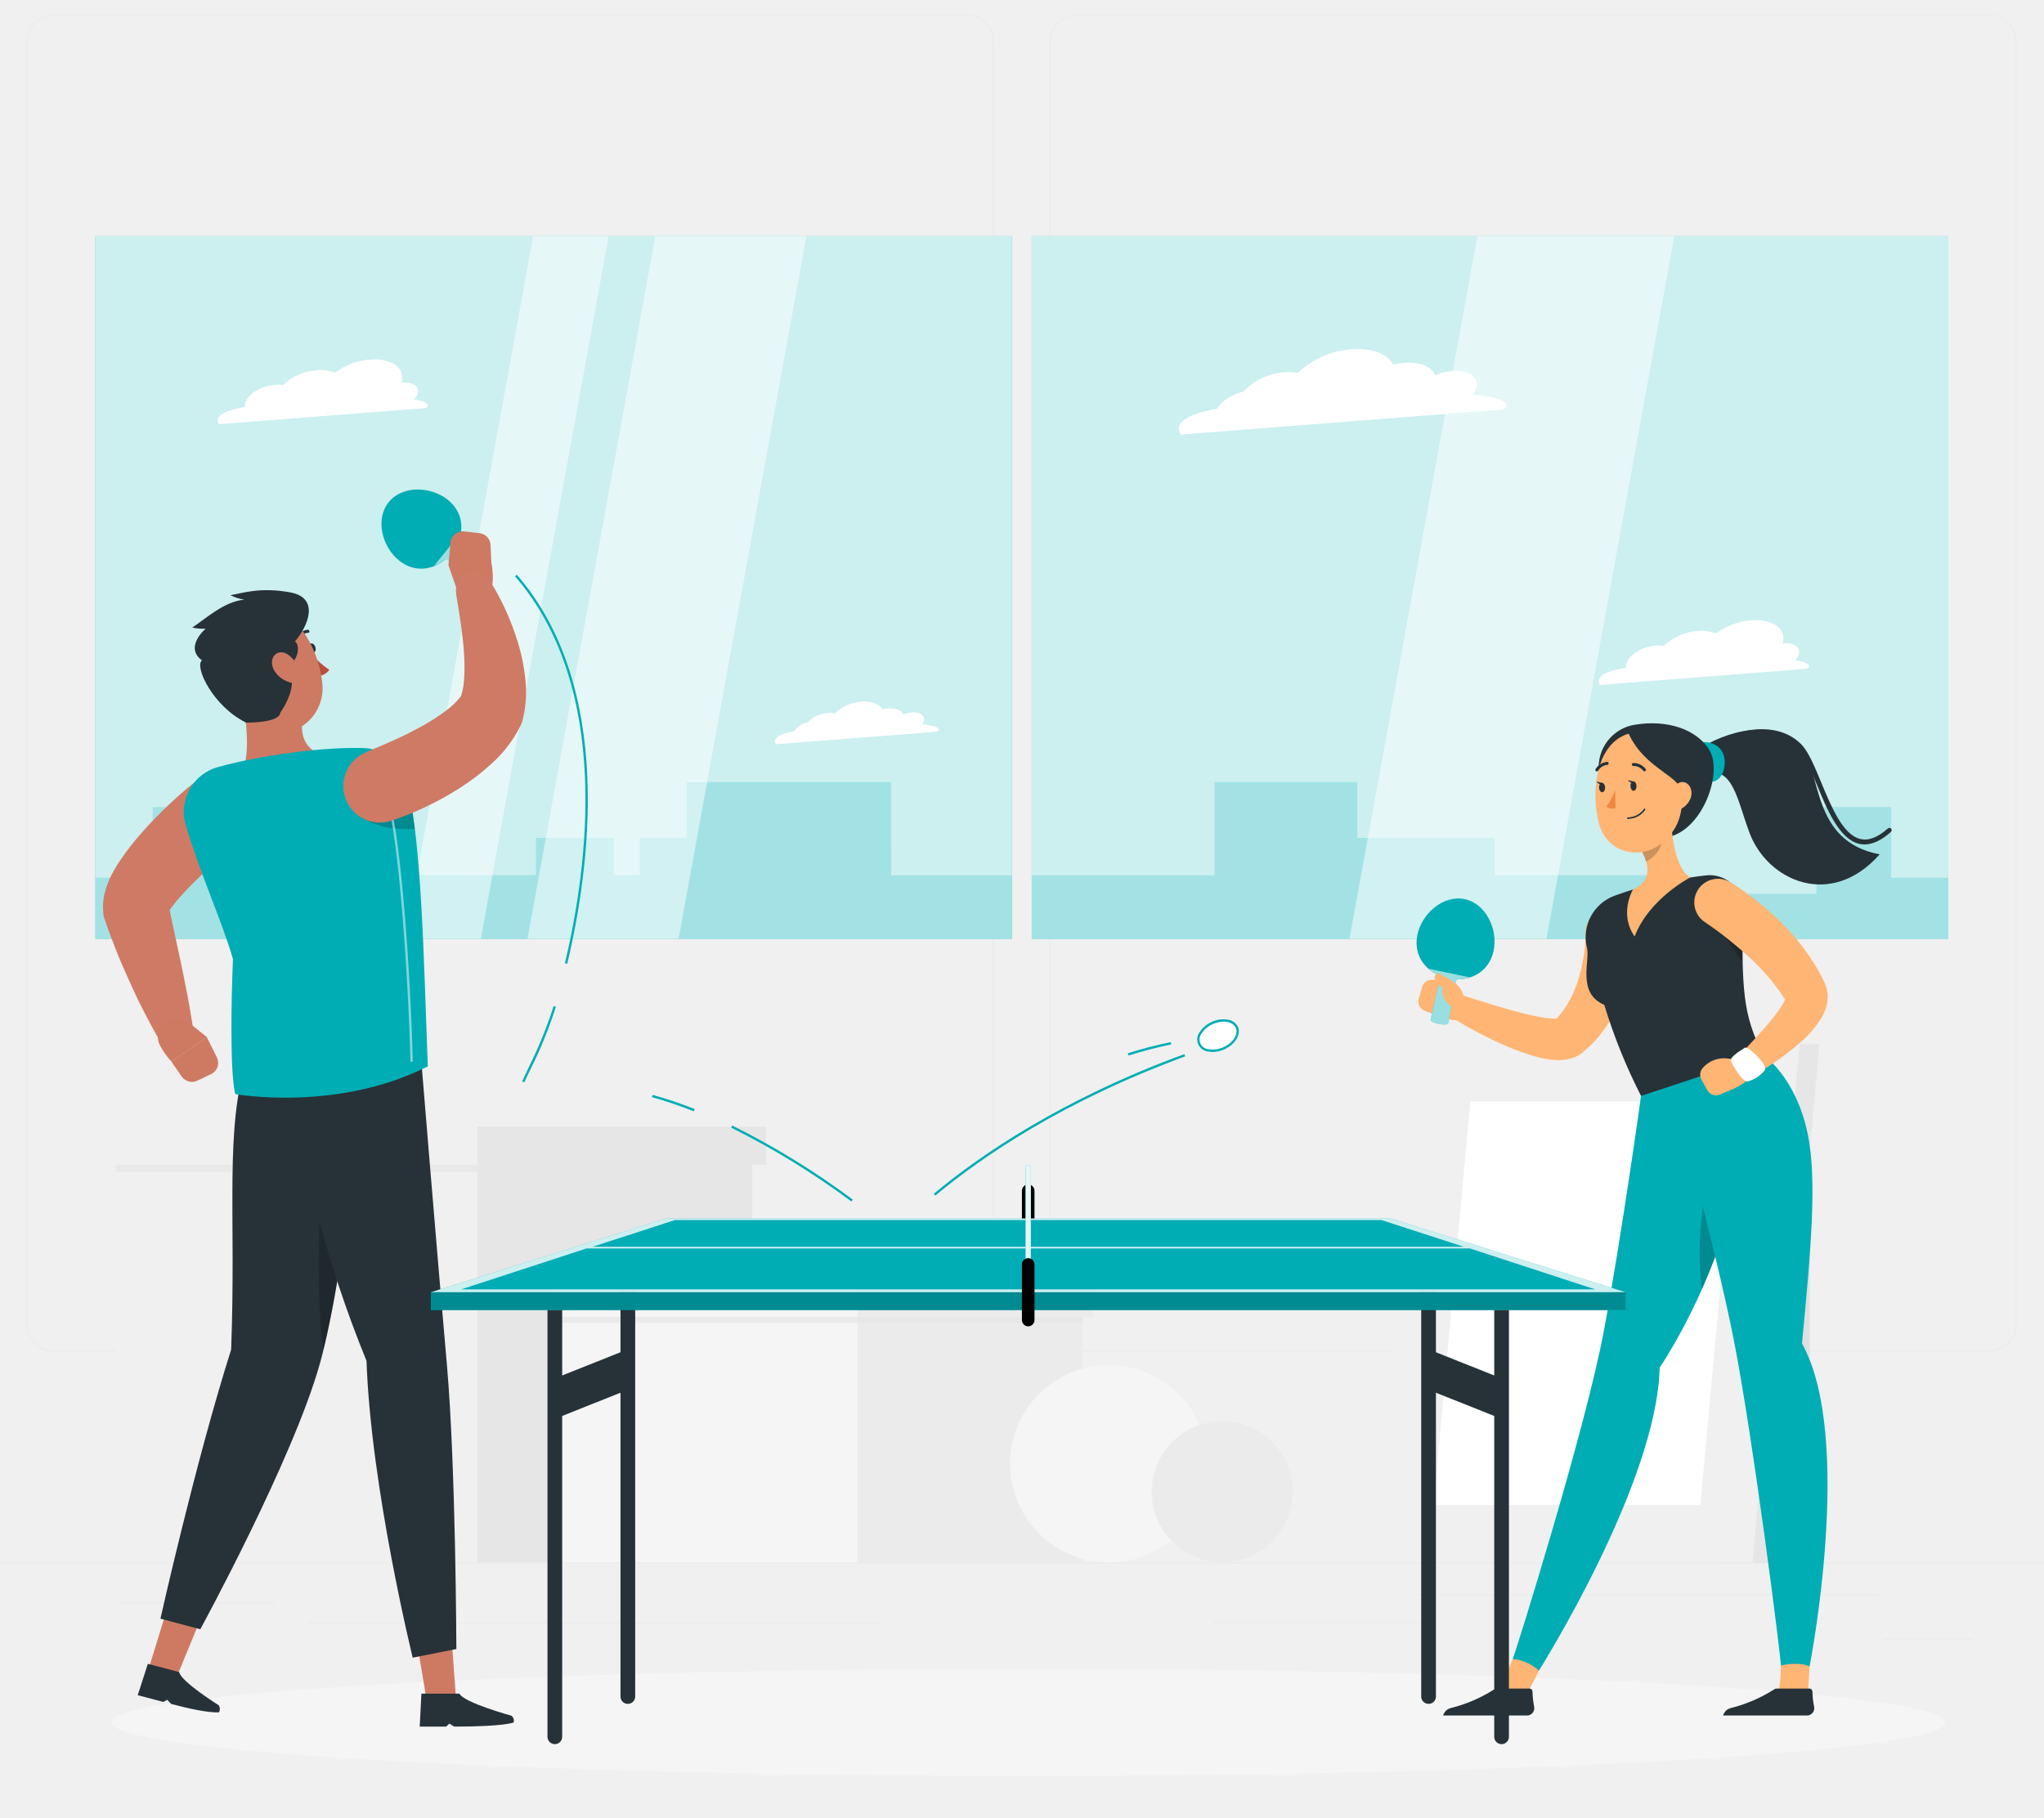
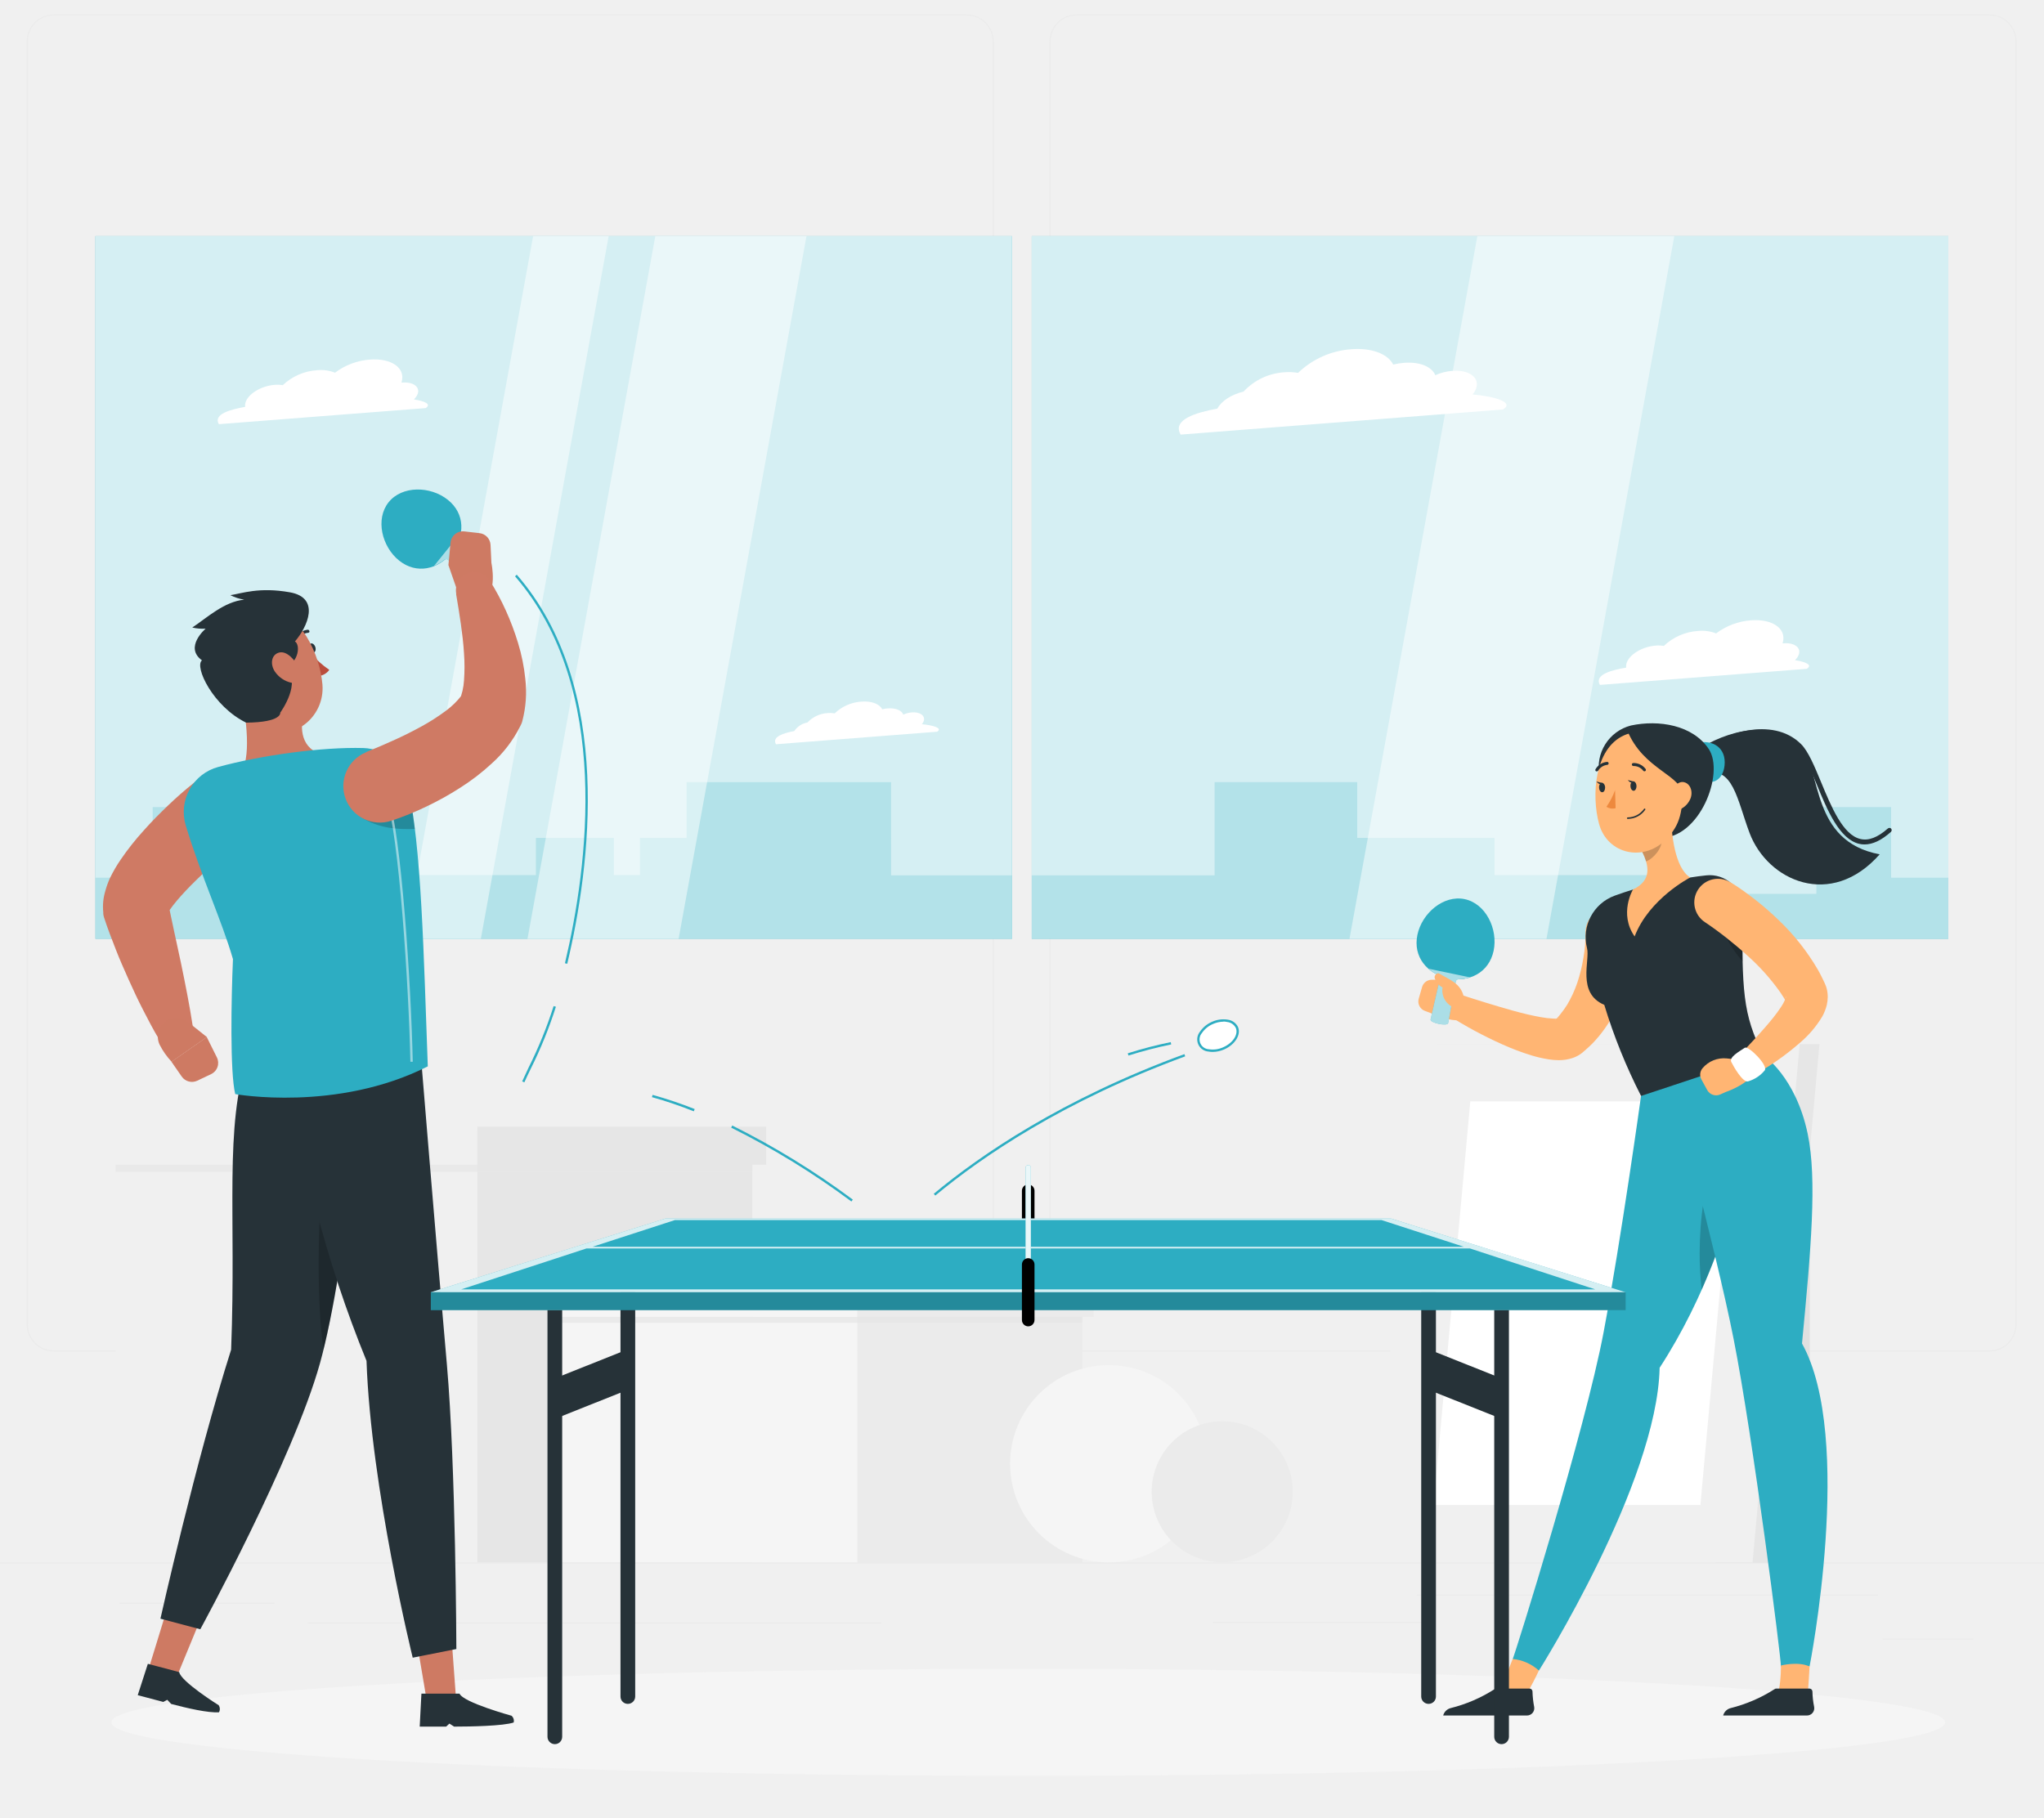
<svg xmlns="http://www.w3.org/2000/svg" width="823" height="732" viewBox="0 0 823 732">
  <defs>
    <clipPath id="clip-path">
      <rect id="Rectangle_54" data-name="Rectangle 54" width="823" height="732" transform="translate(1030 239)" fill="#fff" stroke="#707070" stroke-width="1" />
    </clipPath>
  </defs>
  <g id="Mask_Group_2" data-name="Mask Group 2" transform="translate(-1030 -239)" clip-path="url(#clip-path)">
    <g id="Table_tennis-rafiki" data-name="Table tennis-rafiki" transform="translate(968 140.103)">
      <g id="freepik--background-complete--inject-12">
        <rect id="Rectangle_30" data-name="Rectangle 30" width="952" height="0.476" transform="translate(0 728.09)" fill="#ebebeb" />
        <rect id="Rectangle_31" data-name="Rectangle 31" width="185.83" height="0.476" transform="translate(632.337 741.056)" fill="#ebebeb" />
        <rect id="Rectangle_32" data-name="Rectangle 32" width="88.86" height="0.476" transform="translate(550.256 752.061)" fill="#ebebeb" />
        <rect id="Rectangle_33" data-name="Rectangle 33" width="36.538" height="0.476" transform="translate(820.072 758.725)" fill="#ebebeb" />
        <rect id="Rectangle_34" data-name="Rectangle 34" width="176.177" height="0.476" transform="translate(240.799 752.289)" fill="#ebebeb" />
        <rect id="Rectangle_35" data-name="Rectangle 35" width="37.89" height="0.476" transform="translate(185.964 752.289)" fill="#ebebeb" />
        <rect id="Rectangle_36" data-name="Rectangle 36" width="62.565" height="0.476" transform="translate(110.032 744.255)" fill="#ebebeb" />
        <path id="Path_155" data-name="Path 155" d="M451.248,643.171H83.6A10.872,10.872,0,0,1,72.752,632.3V115.5A10.872,10.872,0,0,1,83.6,104.72H451.248a10.872,10.872,0,0,1,10.872,10.872V632.3A10.872,10.872,0,0,1,451.248,643.171ZM83.6,105.1a10.4,10.4,0,0,0-10.377,10.4V632.3A10.4,10.4,0,0,0,83.6,642.7H451.248a10.415,10.415,0,0,0,10.4-10.4V115.5a10.415,10.415,0,0,0-10.4-10.4Z" fill="#ebebeb" />
        <path id="Path_156" data-name="Path 156" d="M863.1,643.171H495.44A10.891,10.891,0,0,1,484.568,632.3V115.5A10.891,10.891,0,0,1,495.44,104.72H863.1A10.872,10.872,0,0,1,873.936,115.5V632.3A10.872,10.872,0,0,1,863.1,643.171ZM495.44,105.1a10.415,10.415,0,0,0-10.4,10.4V632.3a10.415,10.415,0,0,0,10.4,10.4H863.1a10.415,10.415,0,0,0,10.4-10.4V115.5a10.415,10.415,0,0,0-10.4-10.4Z" fill="#ebebeb" />
        <rect id="Rectangle_37" data-name="Rectangle 37" width="110.775" height="160.145" transform="translate(254.146 567.925)" fill="#e6e6e6" />
        <rect id="Rectangle_38" data-name="Rectangle 38" width="145.58" height="160.145" transform="translate(254.165 728.09) rotate(180)" fill="#f0f0f0" />
        <rect id="Rectangle_39" data-name="Rectangle 39" width="256.355" height="16.584" transform="translate(108.566 554.292)" fill="#e6e6e6" opacity="0.7" />
        <rect id="Rectangle_40" data-name="Rectangle 40" width="116.353" height="15.327" transform="translate(254.146 552.598)" fill="#e6e6e6" />
        <rect id="Rectangle_41" data-name="Rectangle 41" width="151.178" height="15.327" transform="translate(254.146 567.925) rotate(180)" fill="#f0f0f0" />
        <rect id="Rectangle_42" data-name="Rectangle 42" width="90.63" height="98.856" transform="translate(407.17 629.234)" fill="#ebebeb" />
        <rect id="Rectangle_43" data-name="Rectangle 43" width="119.095" height="98.856" transform="translate(407.17 728.071) rotate(180)" fill="#f5f5f5" />
        <rect id="Rectangle_44" data-name="Rectangle 44" width="209.726" height="13.576" transform="translate(288.056 618.057)" fill="#e6e6e6" opacity="0.7" />
        <rect id="Rectangle_45" data-name="Rectangle 45" width="95.2" height="12.547" transform="translate(407.17 616.687)" fill="#ebebeb" />
        <rect id="Rectangle_46" data-name="Rectangle 46" width="123.684" height="12.547" transform="translate(407.17 629.215) rotate(180)" fill="#f5f5f5" />
        <circle id="Ellipse_3" data-name="Ellipse 3" cx="39.717" cy="39.717" r="39.717" transform="translate(468.708 648.655)" fill="#f5f5f5" />
        <circle id="Ellipse_4" data-name="Ellipse 4" cx="28.408" cy="28.408" r="28.408" transform="translate(525.713 671.255)" fill="#ebebeb" />
        <rect id="Rectangle_47" data-name="Rectangle 47" width="38.004" height="176.634" transform="translate(752.689 551.456)" fill="#e0e0e0" />
        <path id="Path_157" data-name="Path 157" d="M621.961,728.09H775.613L794.6,519.373H640.963Z" fill="#e6e6e6" />
        <path id="Path_158" data-name="Path 158" d="M614.021,728.09H767.655l18.983-208.716H633Z" fill="#f0f0f0" />
        <path id="Path_159" data-name="Path 159" d="M746.654,704.975l14.794-162.506H654L639.23,704.975Z" fill="#fff" />
      </g>
      <g id="freepik--Shadow--inject-12">
        <ellipse id="freepik--path--inject-12" cx="369.167" cy="21.553" rx="369.167" ry="21.553" transform="translate(106.833 770.968)" fill="#f5f5f5" />
      </g>
      <g id="freepik--Window--inject-12">
-         <rect id="Rectangle_48" data-name="Rectangle 48" width="369.052" height="282.953" transform="translate(477.428 193.999)" fill="#00adb5" />
+         <rect id="Rectangle_48" data-name="Rectangle 48" width="369.052" height="282.953" transform="translate(477.428 193.999)" fill="#2DADC2" />
        <rect id="Rectangle_49" data-name="Rectangle 49" width="369.052" height="282.953" transform="translate(477.428 193.999)" fill="#fff" opacity="0.8" />
-         <rect id="Rectangle_50" data-name="Rectangle 50" width="369.052" height="282.953" transform="translate(100.436 193.999)" fill="#00adb5" />
+         <rect id="Rectangle_50" data-name="Rectangle 50" width="369.052" height="282.953" transform="translate(100.436 193.999)" fill="#2DADC2" />
        <rect id="Rectangle_51" data-name="Rectangle 51" width="369.052" height="282.953" transform="translate(100.436 193.999)" fill="#fff" opacity="0.8" />
        <g id="Group_5" data-name="Group 5" opacity="0.2">
-           <path id="Path_160" data-name="Path 160" d="M420.784,413.872H338.436V436.34H319.663v14.984H309.172V436.34h-31.4v14.984H220.636v7.54H153.6V423.926H123.474v28.427H100.436v24.6H469.488V451.419h-48.7Z" fill="#00adb5" />
+           <path id="Path_160" data-name="Path 160" d="M420.784,413.872H338.436V436.34H319.663v14.984H309.172V436.34h-31.4v14.984H220.636v7.54H153.6V423.926H123.474v28.427H100.436v24.6H469.488V451.419h-48.7Z" fill="#2DADC2" />
        </g>
        <path id="Path_161" data-name="Path 161" d="M335.237,476.99H274.385L325.851,194h60.871Z" fill="#fff" opacity="0.5" />
-         <path id="Path_162" data-name="Path 162" d="M823.442,452.352V423.926h-30.1v34.938H726.281v-7.54H663.772V436.34H608.48V413.872H551.056v37.547H477.428v25.533H846.48v-24.6Z" fill="#00adb5" opacity="0.2" />
+         <path id="Path_162" data-name="Path 162" d="M823.442,452.352V423.926h-30.1v34.938H726.281v-7.54H663.772V436.34H608.48V413.872H551.056v37.547H477.428v25.533H846.48v-24.6Z" fill="#2DADC2" opacity="0.2" />
        <path id="Path_163" data-name="Path 163" d="M684.678,476.99H605.358L656.842,194h79.3Z" fill="#fff" opacity="0.5" />
        <path id="Path_164" data-name="Path 164" d="M255.612,476.99H225.186L276.651,194h30.426Z" fill="#fff" opacity="0.5" />
        <path id="Path_165" data-name="Path 165" d="M552.16,263.456c1.618-3.084,5.712-5.712,10.548-6.854a24.447,24.447,0,0,1,16.489-7.787,21.137,21.137,0,0,1,5.464.248,34.272,34.272,0,0,1,21.439-9.52c8.339-.647,14.661,1.9,16.869,6.169a27.283,27.283,0,0,1,4.322-.7c6.417-.5,11.234,1.58,12.624,4.988a20.43,20.43,0,0,1,6.835-1.752c6.531-.514,10.872,2.494,9.71,6.721a7.787,7.787,0,0,1-1.542,2.78c9.33.857,16.908,3.2,12.243,6.055h0l-129.777,10.11h0C533.844,267.874,543.668,265,552.16,263.456Z" fill="#fff" />
        <path id="Path_166" data-name="Path 166" d="M381.828,393.29a7.978,7.978,0,0,1,5.274-3.427,12.148,12.148,0,0,1,8.244-3.808,9.73,9.73,0,0,1,2.723.133,17.136,17.136,0,0,1,10.72-4.741c4.17-.324,7.33.952,8.435,3.084a13.693,13.693,0,0,1,2.152-.343c3.218-.267,5.712.781,6.321,2.494a10.359,10.359,0,0,1,3.427-.895c3.256-.248,5.426,1.257,4.855,3.37a3.922,3.922,0,0,1-.781,1.39c4.665.438,8.454,1.6,6.131,3.027h0l-64.888,5.046h0C372.689,395.5,377.6,394.128,381.828,393.29Z" fill="#fff" />
        <path id="Path_167" data-name="Path 167" d="M716.761,367.758a4.074,4.074,0,0,1,.114-1.637c.99-3.56,6.264-6.8,11.786-7.235a13.1,13.1,0,0,1,3.275.133A21.934,21.934,0,0,1,745.625,353a15.536,15.536,0,0,1,7.349.99,26.446,26.446,0,0,1,13.975-5.274c8.663-.685,14.432,3.313,12.89,8.911l-.114.343h.4c4.189-.343,6.988,1.6,6.226,4.3a5.522,5.522,0,0,1-1.637,2.475c4.4.724,7.235,1.9,4.779,3.5h0l-83.3,6.474h0C703.795,370.518,711.163,368.71,716.761,367.758Z" fill="#fff" />
        <path id="Path_168" data-name="Path 168" d="M160.7,262.752a3.808,3.808,0,0,1,.114-1.637c.99-3.56,6.264-6.8,11.786-7.235a12.947,12.947,0,0,1,3.256.133A21.991,21.991,0,0,1,189.543,248a15.536,15.536,0,0,1,7.349.99,26.447,26.447,0,0,1,13.975-5.274c8.663-.685,14.432,3.313,12.871,8.911a2.418,2.418,0,0,1-.114.343h.4c4.189-.343,6.988,1.6,6.245,4.3a5.712,5.712,0,0,1-1.637,2.475c4.4.7,7.216,1.9,4.76,3.5h0l-83.281,6.474h0C147.731,265.589,155.081,263.761,160.7,262.752Z" fill="#fff" />
      </g>
      <g id="freepik--character-1--inject-12">
        <path id="Path_169" data-name="Path 169" d="M131.052,740.98c-4.436,14.585-9.2,29.969-9.2,29.969l11.272,3.351L144.38,747Z" fill="#ce7a63" />
        <path id="Path_170" data-name="Path 170" d="M228.842,754.346c2.589,15.042,5.236,30.94,5.236,30.94l11.557-2.075-2.171-29.455Z" fill="#ce7a63" />
-         <path id="Path_171" data-name="Path 171" d="M242.322,300.185c7.007,5.6,6.95,14.547,1.542,21.306s-14.128,8.777-21.134,3.18-9.672-16.736-4.265-23.5S235.3,294.568,242.322,300.185Z" fill="#00adb5" />
-         <path id="Path_172" data-name="Path 172" d="M247.52,313.456l-10.739,13.328a15.92,15.92,0,0,0,4.151-2.437,1.123,1.123,0,0,1,1.428,0l13.023,10.948c1.123.952,5.712-4.76,4.512-5.712l-13.537-10.3a1.123,1.123,0,0,1-.324-1.39,15.956,15.956,0,0,0,1.485-4.436Z" fill="#00adb5" />
+         <path id="Path_171" data-name="Path 171" d="M242.322,300.185c7.007,5.6,6.95,14.547,1.542,21.306s-14.128,8.777-21.134,3.18-9.672-16.736-4.265-23.5S235.3,294.568,242.322,300.185Z" fill="#2DADC2" />
+         <path id="Path_172" data-name="Path 172" d="M247.52,313.456l-10.739,13.328a15.92,15.92,0,0,0,4.151-2.437,1.123,1.123,0,0,1,1.428,0l13.023,10.948c1.123.952,5.712-4.76,4.512-5.712l-13.537-10.3a1.123,1.123,0,0,1-.324-1.39,15.956,15.956,0,0,0,1.485-4.436Z" fill="#2DADC2" />
        <path id="Path_173" data-name="Path 173" d="M247.52,313.456l-10.739,13.328a15.92,15.92,0,0,0,4.151-2.437,1.123,1.123,0,0,1,1.428,0l13.023,10.948c1.123.952,5.712-4.76,4.512-5.712l-13.537-10.3a1.123,1.123,0,0,1-.324-1.39,15.956,15.956,0,0,0,1.485-4.436Z" fill="#fff" opacity="0.6" />
        <path id="Path_174" data-name="Path 174" d="M158.756,436.816l-9.025,8.244c-3.046,2.761-5.979,5.6-8.835,8.378s-5.522,5.617-7.749,8.244c-1.1,1.276-2.037,2.589-2.666,3.465-.3.438-.5.781-.552.743s.1-.5,0-2.113l-.381-2.113c.819,4,1.656,8.168,2.57,12.319l2.723,12.624c1.752,8.492,3.5,17.136,4.8,25.742h0a7.426,7.426,0,0,1-13.709,4.893c-2.3-3.808-4.341-7.787-6.378-11.748s-3.9-7.959-5.712-12-3.618-8.111-5.236-12.281-3.275-8.378-4.7-12.795a7.083,7.083,0,0,1-.324-1.5v-.609a21.858,21.858,0,0,1,.8-8.53,34.765,34.765,0,0,1,1.9-5.274,57.121,57.121,0,0,1,4.36-7.5,106.624,106.624,0,0,1,9.177-11.6c3.142-3.56,6.4-6.816,9.71-10s6.645-6.131,10.434-9.158A14.7,14.7,0,0,1,159,436.587Z" fill="#cf7a64" />
        <path id="Path_175" data-name="Path 175" d="M137.7,510.481l7.616,6.074-14.223,9.92a29.243,29.243,0,0,1-4.836-6.892,7.616,7.616,0,0,1,3.5-10.015h0a7.616,7.616,0,0,1,7.94.914Z" fill="#ce7a63" />
        <path id="Path_176" data-name="Path 176" d="M146.989,531.464l-5.56,2.647a5.007,5.007,0,0,1-6.264-1.675l-4.132-5.96,14.223-9.92,4.056,8.149a4.989,4.989,0,0,1-2.323,6.759Z" fill="#ce7a63" />
        <path id="Path_177" data-name="Path 177" d="M259.858,325.584l-.343-7.235a5.007,5.007,0,0,0-4.417-4.741l-6.112-.7a5.008,5.008,0,0,0-5.579,4.493l-.857,9.063,4.741,13.652,8.739.952C262.638,338.379,259.858,325.584,259.858,325.584Z" fill="#ce7a63" />
        <path id="Path_178" data-name="Path 178" d="M117.458,781.573l10.3,2.723,1.58-.857,1.6,1.676c6.283,1.656,14.832,3.656,19.23,3.351a2.7,2.7,0,0,0-.133-2.856s-15.232-9.52-15.879-13.328l-12.624-3.332" fill="#263238" />
        <path id="Path_179" data-name="Path 179" d="M230.993,794.235h10.643l1.314-1.219,1.9,1.219c6.493,0,19.8-.248,23.971-1.656a2.7,2.7,0,0,0-.857-2.723s-19.421-5.331-20.944-8.911H231.679" fill="#263238" />
        <path id="Path_180" data-name="Path 180" d="M155.062,642.429c2.132-55.083-2.951-89.488,6.816-118.6l48.723-7.844s-8.987,93.3-19.764,131.909-48.19,107.138-48.19,107.138L126.6,750.766S140.706,687.63,155.062,642.429Z" fill="#263238" />
        <path id="Path_181" data-name="Path 181" d="M193.275,562.175l9.063,23.476c-2.894,20.582-6.359,41.621-10.072,56.777C188.306,614.992,191.181,569.905,193.275,562.175Z" opacity="0.2" />
        <path id="Path_182" data-name="Path 182" d="M209.573,646.941a480.1,480.1,0,0,1-32.368-125.569l53.312-8.7S238.4,608.9,241.941,648.464c3.6,41.126,3.808,114.526,3.808,114.526l-17.574,3.484S211.344,698.083,209.573,646.941Z" fill="#263238" />
        <path id="Path_183" data-name="Path 183" d="M157.423,372.308c3.142,10.129,5.712,27.418,2.666,35.681,5.9,4.056,14.528,6.074,25.7,4.265s8.663-6.34,5.084-9.806c-8.606-2.856-7.844-12.376-6.4-16.26Z" fill="#ce7a63" />
        <path id="Path_184" data-name="Path 184" d="M186.592,360.256c.324.99,1.123,1.618,1.771,1.409s.914-1.219.59-2.209-1.123-1.618-1.771-1.409S186.249,359.266,186.592,360.256Z" fill="#263238" />
        <path id="Path_185" data-name="Path 185" d="M186.973,361.76a37.052,37.052,0,0,0,7.616,6.912,6.055,6.055,0,0,1-4.436,2.494Z" fill="#ba4d3c" />
        <path id="Path_186" data-name="Path 186" d="M186.592,353.382a.59.59,0,0,1-.476.343,4.817,4.817,0,0,0-3.808,2.4.628.628,0,0,1-.838.286.647.647,0,0,1-.286-.819,6.055,6.055,0,0,1,4.684-3.084.609.609,0,0,1,.685.533.533.533,0,0,1,.038.343Z" fill="#263238" />
        <path id="Path_187" data-name="Path 187" d="M152.092,368.748c4.779,11.957,6.969,19.211,15.232,23.4,12.376,6.3,25.609-4.417,24.5-17.593-1.009-11.881-8.644-29.455-22.182-30.274a17.783,17.783,0,0,0-17.555,24.466Z" fill="#ce7a63" />
        <path id="Path_188" data-name="Path 188" d="M176.653,367.681c5.712-2,6.34-9.1,4.113-10.472,5.084-5.921,10.339-17.574-2.056-19.783s-19.326.457-23.952,1.161a18.657,18.657,0,0,0,5.6,1.809c-8.111.743-15.232,7.464-20.944,11.215a18.471,18.471,0,0,0,5.388.457s-8.777,7.464-1.485,12.757c-3.161,2.532,4.455,18.564,17.783,25.095,14.585-.133,13.747-4.036,13.747-4.036S184.06,373.279,176.653,367.681Z" fill="#263238" />
        <path id="Path_189" data-name="Path 189" d="M172.693,369.376a10.872,10.872,0,0,0,6.607,4.474c3.389.647,4.436-2.78,2.932-6.093-1.352-2.97-4.741-6.912-7.883-6.055S170.694,366.406,172.693,369.376Z" fill="#ce7a63" />
-         <path id="Path_190" data-name="Path 190" d="M149.883,407.761c17.136-4.684,41.7-8.092,58.472-7.616a18.754,18.754,0,0,1,17.688,14.6c5.712,24.638,6.55,69.02,8.206,113.593-36.576,18.526-77.531,11.176-77.531,11.176-2.152-8.739-1.618-38.423-.914-54.359-4.532-15.651-12.757-33.149-19.04-53.921a18.773,18.773,0,0,1,13.119-23.476Z" fill="#00adb5" />
+         <path id="Path_190" data-name="Path 190" d="M149.883,407.761c17.136-4.684,41.7-8.092,58.472-7.616a18.754,18.754,0,0,1,17.688,14.6c5.712,24.638,6.55,69.02,8.206,113.593-36.576,18.526-77.531,11.176-77.531,11.176-2.152-8.739-1.618-38.423-.914-54.359-4.532-15.651-12.757-33.149-19.04-53.921a18.773,18.773,0,0,1,13.119-23.476Z" fill="#2DADC2" />
        <path id="Path_191" data-name="Path 191" d="M227.261,420.784l-20.411,6.873c7.768,5.084,15.232,5.255,22.182,5.084C228.48,428.4,227.928,424.364,227.261,420.784Z" opacity="0.2" />
        <path id="Path_192" data-name="Path 192" d="M227.242,526.494c-.647-30.045-4.532-91.6-9.958-107.328l.895-.3c5.464,15.822,9.368,77.512,10.015,107.614Z" fill="#fff" opacity="0.5" />
        <path id="Path_193" data-name="Path 193" d="M209.821,401.592l5.522-2.285c1.9-.838,3.808-1.656,5.712-2.532,3.808-1.714,7.445-3.58,10.948-5.5a82.367,82.367,0,0,0,9.52-6.131,31.435,31.435,0,0,0,6.264-6.093l-.857,2.037a24.866,24.866,0,0,0,1.9-8.149,74.565,74.565,0,0,0,0-10.91c-.228-3.808-.7-7.787-1.257-11.786s-1.257-8.13-1.9-11.957v-.5a7.368,7.368,0,0,1,13.518-5.1,97.489,97.489,0,0,1,6.512,12.148,106.121,106.121,0,0,1,4.893,13.023,75.373,75.373,0,0,1,2.913,14.432,46.1,46.1,0,0,1-1.238,17.136,5.713,5.713,0,0,1-.438,1.181l-.419.857a50.57,50.57,0,0,1-11.424,14.908,87.052,87.052,0,0,1-12.89,9.882,119.112,119.112,0,0,1-13.328,7.407c-2.285,1.085-4.551,2.133-6.892,3.065-1.161.476-2.342.933-3.522,1.371s-2.3.838-3.808,1.333a14.7,14.7,0,0,1-10.3-27.513Z" fill="#cf7a64" />
-         <path id="Path_194" data-name="Path 194" d="M273.129,534.776l-.876-.381c.7-1.58,1.58-3.427,2.589-5.579a172.732,172.732,0,0,0,10.072-24.752l.914.267a173.972,173.972,0,0,1-10.129,24.98C274.69,531.368,273.814,533.215,273.129,534.776Z" fill="#00adb5" />
-         <path id="Path_195" data-name="Path 195" d="M290.4,487.024l-.933-.209c9.234-38.9,18.907-110.87-20.106-155.842l.724-.628C309.362,375.64,299.671,447.954,290.4,487.024Z" fill="#00adb5" />
+         <path id="Path_194" data-name="Path 194" d="M273.129,534.776l-.876-.381c.7-1.58,1.58-3.427,2.589-5.579a172.732,172.732,0,0,0,10.072-24.752l.914.267a173.972,173.972,0,0,1-10.129,24.98C274.69,531.368,273.814,533.215,273.129,534.776Z" fill="#2DADC2" />
+         <path id="Path_195" data-name="Path 195" d="M290.4,487.024l-.933-.209c9.234-38.9,18.907-110.87-20.106-155.842l.724-.628C309.362,375.64,299.671,447.954,290.4,487.024Z" fill="#2DADC2" />
      </g>
      <g id="freepik--character-2--inject-12">
        <path id="Path_196" data-name="Path 196" d="M786.961,399.421c-10.377-11.538-30.464-6.131-41.679,1.695l2.856,9.2c11.71-3.123,13.214,10.434,18.3,24.009,7.254,19.307,32.787,30.845,52.4,8.625C790.769,437.711,795.644,409.074,786.961,399.421Z" fill="#263238" />
        <path id="Path_197" data-name="Path 197" d="M812.741,438.967a9.14,9.14,0,0,1-2.171-.247c-7.978-1.9-12.871-13.652-17.136-24.067-2.589-6.245-5.046-12.148-7.616-14.775-10.72-10.567-29.988-3.808-40.251,4.265a.952.952,0,0,1-1.333-.152.99.99,0,0,1,.152-1.352c10.815-8.549,31.226-15.5,42.764-4.113,2.932,2.894,5.445,8.968,8.111,15.4,4.132,9.977,8.815,21.287,15.841,22.848,3.294.781,6.893-.609,10.986-4.189a.952.952,0,0,1,1.352,0,.971.971,0,0,1-.1,1.352C819.539,437.33,816.016,438.967,812.741,438.967Z" fill="#263238" />
-         <path id="Path_198" data-name="Path 198" d="M744.75,398.145c7.083-1.695,12.338,2.056,11.633,8.987s-6.55,8.149-8.568,5.084S744.75,398.145,744.75,398.145Z" fill="#00adb5" />
+         <path id="Path_198" data-name="Path 198" d="M744.75,398.145c7.083-1.695,12.338,2.056,11.633,8.987s-6.55,8.149-8.568,5.084S744.75,398.145,744.75,398.145Z" fill="#2DADC2" />
        <path id="Path_199" data-name="Path 199" d="M706.041,411.264a17.307,17.307,0,0,1,12.662-20.2c11.215-2.38,24.885-.209,31.34,9.52s-3.694,36.176-19.783,35.757C707.964,435.654,706.041,411.264,706.041,411.264Z" fill="#263238" />
-         <path id="Path_200" data-name="Path 200" d="M722.758,540.2s-7.959,57.425-15.08,95.2c-7.483,39.622-35.414,128.958-36.614,131.643l10.548,4.665s47.6-75.4,48.628-121.989c18.526-28.427,29.017-60.719,32.368-79.111,4.132-23.248-5.122-43.982-5.122-43.982Z" fill="#00adb5" />
+         <path id="Path_200" data-name="Path 200" d="M722.758,540.2s-7.959,57.425-15.08,95.2c-7.483,39.622-35.414,128.958-36.614,131.643l10.548,4.665s47.6-75.4,48.628-121.989c18.526-28.427,29.017-60.719,32.368-79.111,4.132-23.248-5.122-43.982-5.122-43.982Z" fill="#2DADC2" />
        <path id="Path_201" data-name="Path 201" d="M752.613,565.888a2.552,2.552,0,0,0-.133.343c-4.018,8.4-6.131,23.4-6.131,37.452a120.624,120.624,0,0,0,.838,14.528A236.727,236.727,0,0,0,760.4,580.358Z" opacity="0.2" />
        <path id="Path_202" data-name="Path 202" d="M664.972,780.183a91.525,91.525,0,0,0,6.093-13.195,18.317,18.317,0,0,1,10.548,4.665c-2.875,6.188-6.207,11.748-6.207,11.748Z" fill="#ffb573" />
        <path id="Path_203" data-name="Path 203" d="M719.541,474.1v3.656c0,1.142-.114,2.285-.209,3.408-.19,2.266-.476,4.493-.876,6.721a67.987,67.987,0,0,1-3.808,13.176,56.7,56.7,0,0,1-6.721,12.376,50.808,50.808,0,0,1-4.608,5.541c-.876.838-1.714,1.714-2.647,2.494l-.685.609-.343.286-.59.514a12.489,12.489,0,0,1-3.808,2.075,17.441,17.441,0,0,1-5.6.895,27.311,27.311,0,0,1-4.151-.343,51.857,51.857,0,0,1-6.854-1.58,100.683,100.683,0,0,1-11.938-4.531A165.661,165.661,0,0,1,645.056,507.7a4.741,4.741,0,0,1,4-8.53h.114c7.407,2.418,14.984,4.779,22.353,6.835,3.675,1.009,7.368,1.9,10.853,2.513a34.636,34.636,0,0,0,4.874.571,10.592,10.592,0,0,0,1.9,0c.438,0,.724-.209.267-.114a3.808,3.808,0,0,0-1.219.647s-.171.171-.133.114h.1l.209-.228.4-.419c.552-.552,1.028-1.18,1.523-1.771a42.938,42.938,0,0,0,2.723-3.808,48.125,48.125,0,0,0,4.075-8.854,64.045,64.045,0,0,0,2.437-9.882c.3-1.676.533-3.408.685-5.1,0-.857.133-1.714.171-2.551v-2.856a9.52,9.52,0,0,1,19.04,0Z" fill="#ffb573" />
-         <path id="Path_204" data-name="Path 204" d="M772,523.848s13.042,8.587,17.859,31.7c3.808,18.278,1.352,46.286-2.3,84.4,21.192,38.08,3.046,130.1,3.046,130.1H779.079c.133-2.932-11.234-92.287-19.04-131.852-7.426-37.661-27.018-109.347-27.018-109.347Z" fill="#00adb5" />
+         <path id="Path_204" data-name="Path 204" d="M772,523.848s13.042,8.587,17.859,31.7c3.808,18.278,1.352,46.286-2.3,84.4,21.192,38.08,3.046,130.1,3.046,130.1H779.079c.133-2.932-11.234-92.287-19.04-131.852-7.426-37.661-27.018-109.347-27.018-109.347Z" fill="#2DADC2" />
        <path id="Path_205" data-name="Path 205" d="M777.194,782.544s1.9-3.027,1.9-12.928c0,0,6.892-1.752,11.519.4-.362,6.835-.914,13.442-.914,13.442Z" fill="#ffb573" />
        <path id="Path_206" data-name="Path 206" d="M790.56,778.907H777.232a1.1,1.1,0,0,0-.761.267,59.636,59.636,0,0,1-17.688,7.616,4.189,4.189,0,0,0-2.97,2.97h33.739a2.932,2.932,0,0,0,2.894-3.5,33.827,33.827,0,0,1-.685-6.188A1.238,1.238,0,0,0,790.56,778.907Z" fill="#263238" />
        <path id="Path_207" data-name="Path 207" d="M677.824,778.907H664.5a1.123,1.123,0,0,0-.762.267,59.366,59.366,0,0,1-17.688,7.616,4.208,4.208,0,0,0-2.97,2.97h33.758a2.932,2.932,0,0,0,2.894-3.408,37.521,37.521,0,0,1-.685-6.188,1.219,1.219,0,0,0-1.219-1.257Z" fill="#263238" />
        <path id="Path_208" data-name="Path 208" d="M701,480.722c1.276,4.95-4.189,18.145,6.95,22.848a222.54,222.54,0,0,0,14.813,36.69L772,523.9C763.5,506.94,763.5,498.01,763.5,464.424a13.081,13.081,0,0,0-14.508-13c-2.056.209-4.246.5-6.474.857a165.651,165.651,0,0,0-23.038,4.855c-2.437.743-4.95,1.6-7.33,2.456A17.8,17.8,0,0,0,701,480.722Z" fill="#263238" />
        <path id="Path_209" data-name="Path 209" d="M734.811,426.8c.1,7.73,1.5,21.61,7.73,25.476,0,0-16.508,8.454-22.372,23.743-6.436-9.2-.666-18.888-.666-18.888,7.844-3.808,6.34-9.806,3.694-15.232Z" fill="#ffb573" />
        <path id="Path_210" data-name="Path 210" d="M752.746,465.166h0l10.8,6.017h0l.152,14.908h0c-4.874-5.331-10.224-15.118-10.929-20.792v-.152Z" opacity="0.2" />
        <path id="Path_211" data-name="Path 211" d="M730.07,432.951l-6.873,8.911a23.993,23.993,0,0,1,1.58,3.941c3.065-1.123,6.664-5.522,6.3-8.892a10.986,10.986,0,0,0-1.009-3.96Z" opacity="0.2" />
        <path id="Path_212" data-name="Path 212" d="M739.761,411.55c-.362,12.681-.247,18.05-6.3,24.752-9.1,10.072-24.276,6.835-27.646-5.712-3.027-11.272-1.9-30.1,10.034-35.529a17.022,17.022,0,0,1,23.914,16.489Z" fill="#ffb573" />
        <path id="Path_213" data-name="Path 213" d="M717.084,392.757c6.55,16.527,22.848,18.24,22.41,26.846C746.12,409.779,741.037,389.692,717.084,392.757Z" fill="#263238" />
        <path id="Path_214" data-name="Path 214" d="M720.931,415.453c0,1.028-.5,1.9-1.161,1.9s-1.238-.8-1.276-1.9.476-1.9,1.161-1.9S720.893,414.425,720.931,415.453Z" fill="#263238" />
        <path id="Path_215" data-name="Path 215" d="M708.288,416.043c0,1.028-.476,1.9-1.161,1.9s-1.238-.8-1.276-1.9.5-1.9,1.161-1.9S708.288,415.072,708.288,416.043Z" fill="#263238" />
        <path id="Path_216" data-name="Path 216" d="M707.3,414.253l-2.494-.628S706.136,415.51,707.3,414.253Z" fill="#263238" />
        <path id="Path_217" data-name="Path 217" d="M712.286,417.109a27.339,27.339,0,0,1-3.465,6.683,4.455,4.455,0,0,0,3.694.571Z" fill="#ed893e" />
        <path id="Path_218" data-name="Path 218" d="M719.122,428.5a11.768,11.768,0,0,1-1.733.19.267.267,0,0,1-.3-.286.3.3,0,0,1,.286-.324,8.13,8.13,0,0,0,6.55-3.389.3.3,0,1,1,.514.3A8.473,8.473,0,0,1,719.122,428.5Z" fill="#263238" />
        <path id="Path_219" data-name="Path 219" d="M742.446,420.955a8.13,8.13,0,0,1-5.141,4.3c-2.818.7-4.132-2.418-3.237-5.522.8-2.8,3.237-6.531,6.036-5.826S743.817,418.233,742.446,420.955Z" fill="#ffb573" />
        <path id="Path_220" data-name="Path 220" d="M724.053,409.512a.666.666,0,0,1-.419-.228,4.817,4.817,0,0,0-3.922-1.9.628.628,0,0,1-.666-.552.609.609,0,0,1,.552-.647,5.979,5.979,0,0,1,4.988,2.38.59.59,0,0,1-.1.838.552.552,0,0,1-.438.114Z" fill="#263238" />
        <path id="Path_221" data-name="Path 221" d="M705.07,409.512a.7.7,0,0,1-.438,0,.628.628,0,0,1-.209-.838,5.978,5.978,0,0,1,4.665-2.951.6.6,0,1,1,.038,1.2,4.855,4.855,0,0,0-3.675,2.38.571.571,0,0,1-.381.209Z" fill="#263238" />
        <path id="Path_222" data-name="Path 222" d="M719.94,413.663l-2.494-.628S718.779,414.92,719.94,413.663Z" fill="#263238" />
        <path id="Path_223" data-name="Path 223" d="M767.464,529.674a9.291,9.291,0,0,0-6.816-4.17l-3.351-.362a11.272,11.272,0,0,0-9.768,3.922h0a4.036,4.036,0,0,0-.457,4.57l2.342,4.284a4.075,4.075,0,0,0,5.236,1.733l2.151-.971s7.959-2.551,11.614-7.616Z" fill="#ffb573" />
        <path id="Path_224" data-name="Path 224" d="M758.877,454.275c2.037,1.257,3.618,2.3,5.312,3.541s3.294,2.418,4.912,3.694a119.919,119.919,0,0,1,9.253,8.111,90.721,90.721,0,0,1,15.613,19.821q.8,1.4,1.542,2.913c.267.476.476.99.724,1.485l.362.762.209.476c.152.362.3.7.438,1.066a13.211,13.211,0,0,1,.685,4.132,14.718,14.718,0,0,1-.381,3.332,19.043,19.043,0,0,1-1.809,4.627,42.382,42.382,0,0,1-8.968,10.567,105.7,105.7,0,0,1-19.859,13.728,4.76,4.76,0,0,1-5.712-7.464l.133-.152c5.122-5.331,10.377-10.853,14.756-16.317,1.085-1.352,2.075-2.742,2.951-4.056a18.542,18.542,0,0,0,1.9-3.56c.152-.457.171-.8.114-.762a1.029,1.029,0,0,0-.114.5,3.675,3.675,0,0,0,.19,1.314,3.265,3.265,0,0,0,.133.4c0,.114,0-.114-.1-.152l-.3-.533c-.209-.343-.381-.685-.609-1.028-.438-.685-.857-1.371-1.333-2.056a87.319,87.319,0,0,0-13.671-15.232c-2.589-2.38-5.331-4.627-8.111-6.854-1.39-1.1-2.818-2.171-4.246-3.218s-2.951-2.113-4.151-2.913l-.229-.152A9.52,9.52,0,0,1,758.8,454.275Z" fill="#ffb573" />
        <path id="Path_225" data-name="Path 225" d="M649.988,500.181l-2.132-2.589a11.291,11.291,0,0,0-9.729-4.113h0a4.056,4.056,0,0,0-3.541,2.932l-1.352,4.684a4.056,4.056,0,0,0,2.494,4.912l2.228.838s7.445,3.808,13.557,2.8l.362-1.695A9.291,9.291,0,0,0,649.988,500.181Z" fill="#ffb573" />
-         <path id="Path_226" data-name="Path 226" d="M663.392,481.826c-1.9,8.8-9.844,12.776-18.316,11.005s-14.2-8.625-12.376-17.422,10.567-16.184,19.04-14.413S665.239,473.03,663.392,481.826Z" fill="#00adb5" />
-         <path id="Path_227" data-name="Path 227" d="M653.929,492.508,637.1,489a16.756,16.756,0,0,0,4.056,2.589,1.161,1.161,0,0,1,.666,1.276l-3.808,16.565c-.343,1.428,6.816,2.913,7.083,1.485l3.065-16.736a1.1,1.1,0,0,1,1.1-.914A16.4,16.4,0,0,0,653.929,492.508Z" fill="#00adb5" />
+         <path id="Path_226" data-name="Path 226" d="M663.392,481.826c-1.9,8.8-9.844,12.776-18.316,11.005s-14.2-8.625-12.376-17.422,10.567-16.184,19.04-14.413S665.239,473.03,663.392,481.826Z" fill="#2DADC2" />
+         <path id="Path_227" data-name="Path 227" d="M653.929,492.508,637.1,489a16.756,16.756,0,0,0,4.056,2.589,1.161,1.161,0,0,1,.666,1.276l-3.808,16.565c-.343,1.428,6.816,2.913,7.083,1.485l3.065-16.736a1.1,1.1,0,0,1,1.1-.914A16.4,16.4,0,0,0,653.929,492.508Z" fill="#2DADC2" />
        <path id="Path_228" data-name="Path 228" d="M653.929,492.508,637.1,489a16.756,16.756,0,0,0,4.056,2.589,1.161,1.161,0,0,1,.666,1.276l-3.808,16.565c-.343,1.428,6.816,2.913,7.083,1.485l3.065-16.736a1.1,1.1,0,0,1,1.1-.914A16.4,16.4,0,0,0,653.929,492.508Z" fill="#fff" opacity="0.6" />
        <path id="Path_229" data-name="Path 229" d="M651.416,500.543c-1.142-5.864-6.321-7.292-10-9.634-.609-.4-2.209.762-1.695,2a6.017,6.017,0,0,0,3.1,3.656,7.445,7.445,0,0,0,5.464,8.378A7.616,7.616,0,0,0,651.416,500.543Z" fill="#ffb573" />
        <path id="Path_230" data-name="Path 230" d="M764.513,520.858c-2.418,1.6-6.378,3.808-5.426,5.712s4.589,8.3,6.721,7.825a13.593,13.593,0,0,0,6.759-4.455C774.014,527.979,766,519.906,764.513,520.858Z" fill="#fff" />
      </g>
      <g id="freepik--Table--inject-12">
        <path id="Path_231" data-name="Path 231" d="M311.837,605.586h5.921V782.125a2.951,2.951,0,0,1-2.97,2.951h0a2.932,2.932,0,0,1-2.951-2.951Z" fill="#263238" />
        <path id="Path_232" data-name="Path 232" d="M282.439,626.416h5.921V798.328a2.951,2.951,0,0,1-2.951,2.97h0a2.97,2.97,0,0,1-2.97-2.97Z" fill="#263238" />
        <path id="Path_233" data-name="Path 233" d="M314.788,658.594,285.41,670.3V654l29.379-11.71Z" fill="#263238" />
        <path id="Path_234" data-name="Path 234" d="M640.163,605.586h-5.921V782.125a2.951,2.951,0,0,0,2.97,2.951h0a2.932,2.932,0,0,0,2.951-2.951Z" fill="#263238" />
        <path id="Path_235" data-name="Path 235" d="M669.561,626.416h-5.921V798.328a2.951,2.951,0,0,0,2.951,2.97h0a2.97,2.97,0,0,0,2.97-2.97Z" fill="#263238" />
        <path id="Path_236" data-name="Path 236" d="M637.212,658.594,666.59,670.3V654L637.212,642.3Z" fill="#263238" />
        <path id="Path_237" data-name="Path 237" d="M476,603.32h0a2.551,2.551,0,0,1-2.532-2.532V578.416A2.551,2.551,0,0,1,476,575.884h0a2.551,2.551,0,0,1,2.532,2.532v22.372A2.551,2.551,0,0,1,476,603.32Z" />
-         <path id="Path_238" data-name="Path 238" d="M716.532,619.314H235.468l94.515-29.7H622.037Z" fill="#00adb5" />
+         <path id="Path_238" data-name="Path 238" d="M716.532,619.314H235.468l94.515-29.7H622.037Z" fill="#2DADC2" />
        <path id="Path_239" data-name="Path 239" d="M657.984,600.9h0l-35.948-11.291H329.963L294.016,600.9l-2.494.781-56.054,17.631H716.532l-56.054-17.65h0ZM333.752,590.24h284.5L651.416,601H300.584Zm370.556,27.913H247.691l50.475-16.489H653.834Z" fill="#fff" opacity="0.8" />
-         <rect id="Rectangle_52" data-name="Rectangle 52" width="481.084" height="7.197" transform="translate(235.468 619.314)" fill="#00adb5" />
+         <rect id="Rectangle_52" data-name="Rectangle 52" width="481.084" height="7.197" transform="translate(235.468 619.314)" fill="#2DADC2" />
        <rect id="Rectangle_53" data-name="Rectangle 53" width="481.084" height="7.197" transform="translate(235.468 619.314)" opacity="0.2" />
-         <path id="Path_240" data-name="Path 240" d="M476,615.278h0a1.066,1.066,0,0,1-1.066-1.047V569.125A1.066,1.066,0,0,1,476,568.078h0a1.066,1.066,0,0,1,1.066,1.047V614.23A1.066,1.066,0,0,1,476,615.278Z" fill="#00adb5" />
+         <path id="Path_240" data-name="Path 240" d="M476,615.278h0a1.066,1.066,0,0,1-1.066-1.047V569.125A1.066,1.066,0,0,1,476,568.078h0a1.066,1.066,0,0,1,1.066,1.047V614.23A1.066,1.066,0,0,1,476,615.278Z" fill="#2DADC2" />
        <path id="Path_241" data-name="Path 241" d="M476,615.278h0a1.066,1.066,0,0,1-1.066-1.047V569.125A1.066,1.066,0,0,1,476,568.078h0a1.066,1.066,0,0,1,1.066,1.047V614.23A1.066,1.066,0,0,1,476,615.278Z" fill="#fff" opacity="0.9" />
        <path id="Path_242" data-name="Path 242" d="M476,633.042h0a2.551,2.551,0,0,1-2.532-2.551V608.119A2.551,2.551,0,0,1,476,605.586h0a2.551,2.551,0,0,1,2.532,2.532v22.372A2.551,2.551,0,0,1,476,633.042Z" />
        <path id="Path_243" data-name="Path 243" d="M560.043,512.652c1.238,2.837-1.142,6.607-5.331,8.435s-8.568,1.009-9.787-1.9,1.142-6.607,5.312-8.435S558.8,509.834,560.043,512.652Z" fill="#fff" />
-         <path id="Path_244" data-name="Path 244" d="M550.256,522.534a9.394,9.394,0,0,1-1.656-.152,4.912,4.912,0,0,1-3.465-7.978,11.138,11.138,0,0,1,4.893-4.017,11.024,11.024,0,0,1,6.283-.857,5.369,5.369,0,0,1,4.151,2.932c1.333,3.065-1.161,7.14-5.579,9.063A11.671,11.671,0,0,1,550.256,522.534Zm4.4-12.2a10.832,10.832,0,0,0-4.246.933,10.168,10.168,0,0,0-4.474,3.656,3.96,3.96,0,0,0,2.856,6.531,10.034,10.034,0,0,0,5.712-.8c3.941-1.714,6.207-5.217,5.084-7.806a4.417,4.417,0,0,0-3.446-2.38,9.368,9.368,0,0,0-1.466-.19Z" fill="#00adb5" />
-         <path id="Path_245" data-name="Path 245" d="M438.586,580.377l-.609-.724c18.85-15.689,51.675-38.175,100.912-56.244l.324.895C490.109,542.335,457.379,564.745,438.586,580.377Z" fill="#00adb5" />
-         <path id="Path_246" data-name="Path 246" d="M404.809,582.757a320.083,320.083,0,0,0-48.4-29.74l.419-.857A321.122,321.122,0,0,1,405.381,582Z" fill="#00adb5" />
-         <path id="Path_247" data-name="Path 247" d="M341.349,546.448a164.515,164.515,0,0,0-16.85-5.712l.266-.914a167.8,167.8,0,0,1,16.946,5.712Z" fill="#00adb5" />
-         <path id="Path_248" data-name="Path 248" d="M516.365,523.981l-.286-.895a167.081,167.081,0,0,1,17.307-4.512l.19.933A171.542,171.542,0,0,0,516.365,523.981Z" fill="#00adb5" />
+         <path id="Path_244" data-name="Path 244" d="M550.256,522.534a9.394,9.394,0,0,1-1.656-.152,4.912,4.912,0,0,1-3.465-7.978,11.138,11.138,0,0,1,4.893-4.017,11.024,11.024,0,0,1,6.283-.857,5.369,5.369,0,0,1,4.151,2.932c1.333,3.065-1.161,7.14-5.579,9.063A11.671,11.671,0,0,1,550.256,522.534Zm4.4-12.2a10.832,10.832,0,0,0-4.246.933,10.168,10.168,0,0,0-4.474,3.656,3.96,3.96,0,0,0,2.856,6.531,10.034,10.034,0,0,0,5.712-.8c3.941-1.714,6.207-5.217,5.084-7.806a4.417,4.417,0,0,0-3.446-2.38,9.368,9.368,0,0,0-1.466-.19Z" fill="#2DADC2" />
+         <path id="Path_245" data-name="Path 245" d="M438.586,580.377l-.609-.724c18.85-15.689,51.675-38.175,100.912-56.244l.324.895C490.109,542.335,457.379,564.745,438.586,580.377Z" fill="#2DADC2" />
+         <path id="Path_246" data-name="Path 246" d="M404.809,582.757a320.083,320.083,0,0,0-48.4-29.74l.419-.857A321.122,321.122,0,0,1,405.381,582Z" fill="#2DADC2" />
+         <path id="Path_247" data-name="Path 247" d="M341.349,546.448a164.515,164.515,0,0,0-16.85-5.712l.266-.914a167.8,167.8,0,0,1,16.946,5.712Z" fill="#2DADC2" />
+         <path id="Path_248" data-name="Path 248" d="M516.365,523.981l-.286-.895a167.081,167.081,0,0,1,17.307-4.512l.19.933A171.542,171.542,0,0,0,516.365,523.981Z" fill="#2DADC2" />
      </g>
    </g>
  </g>
</svg>
